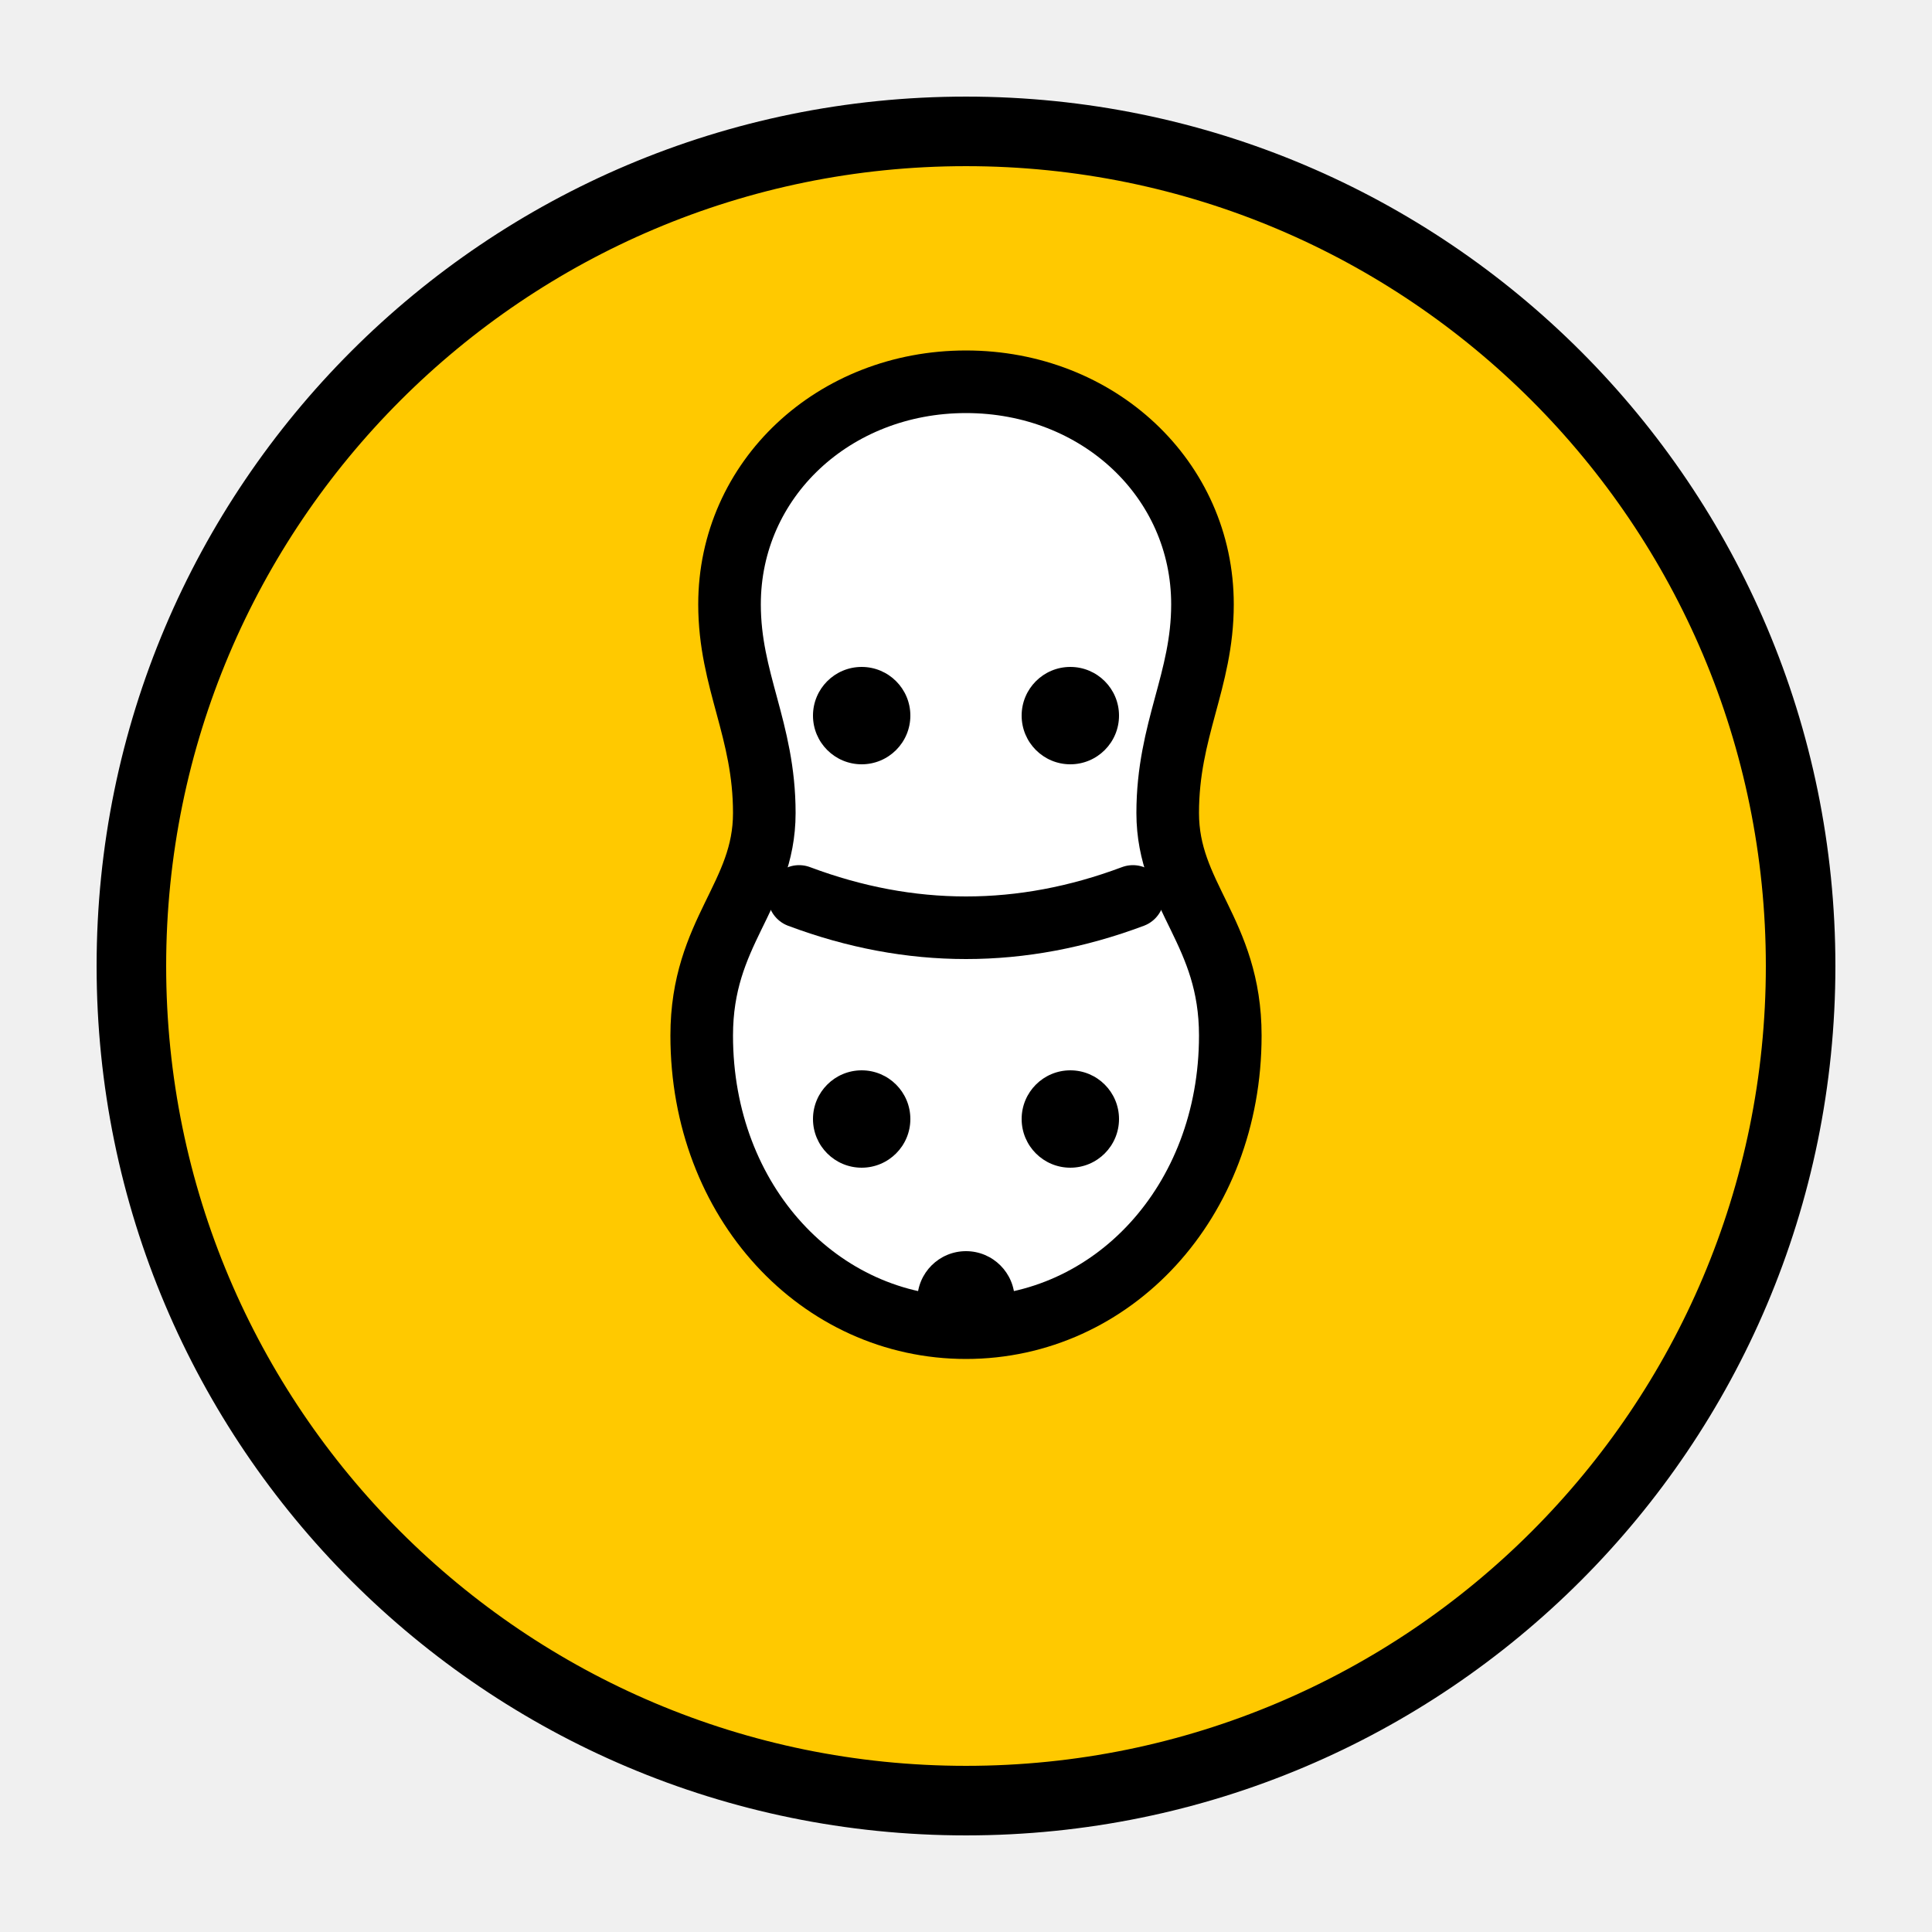
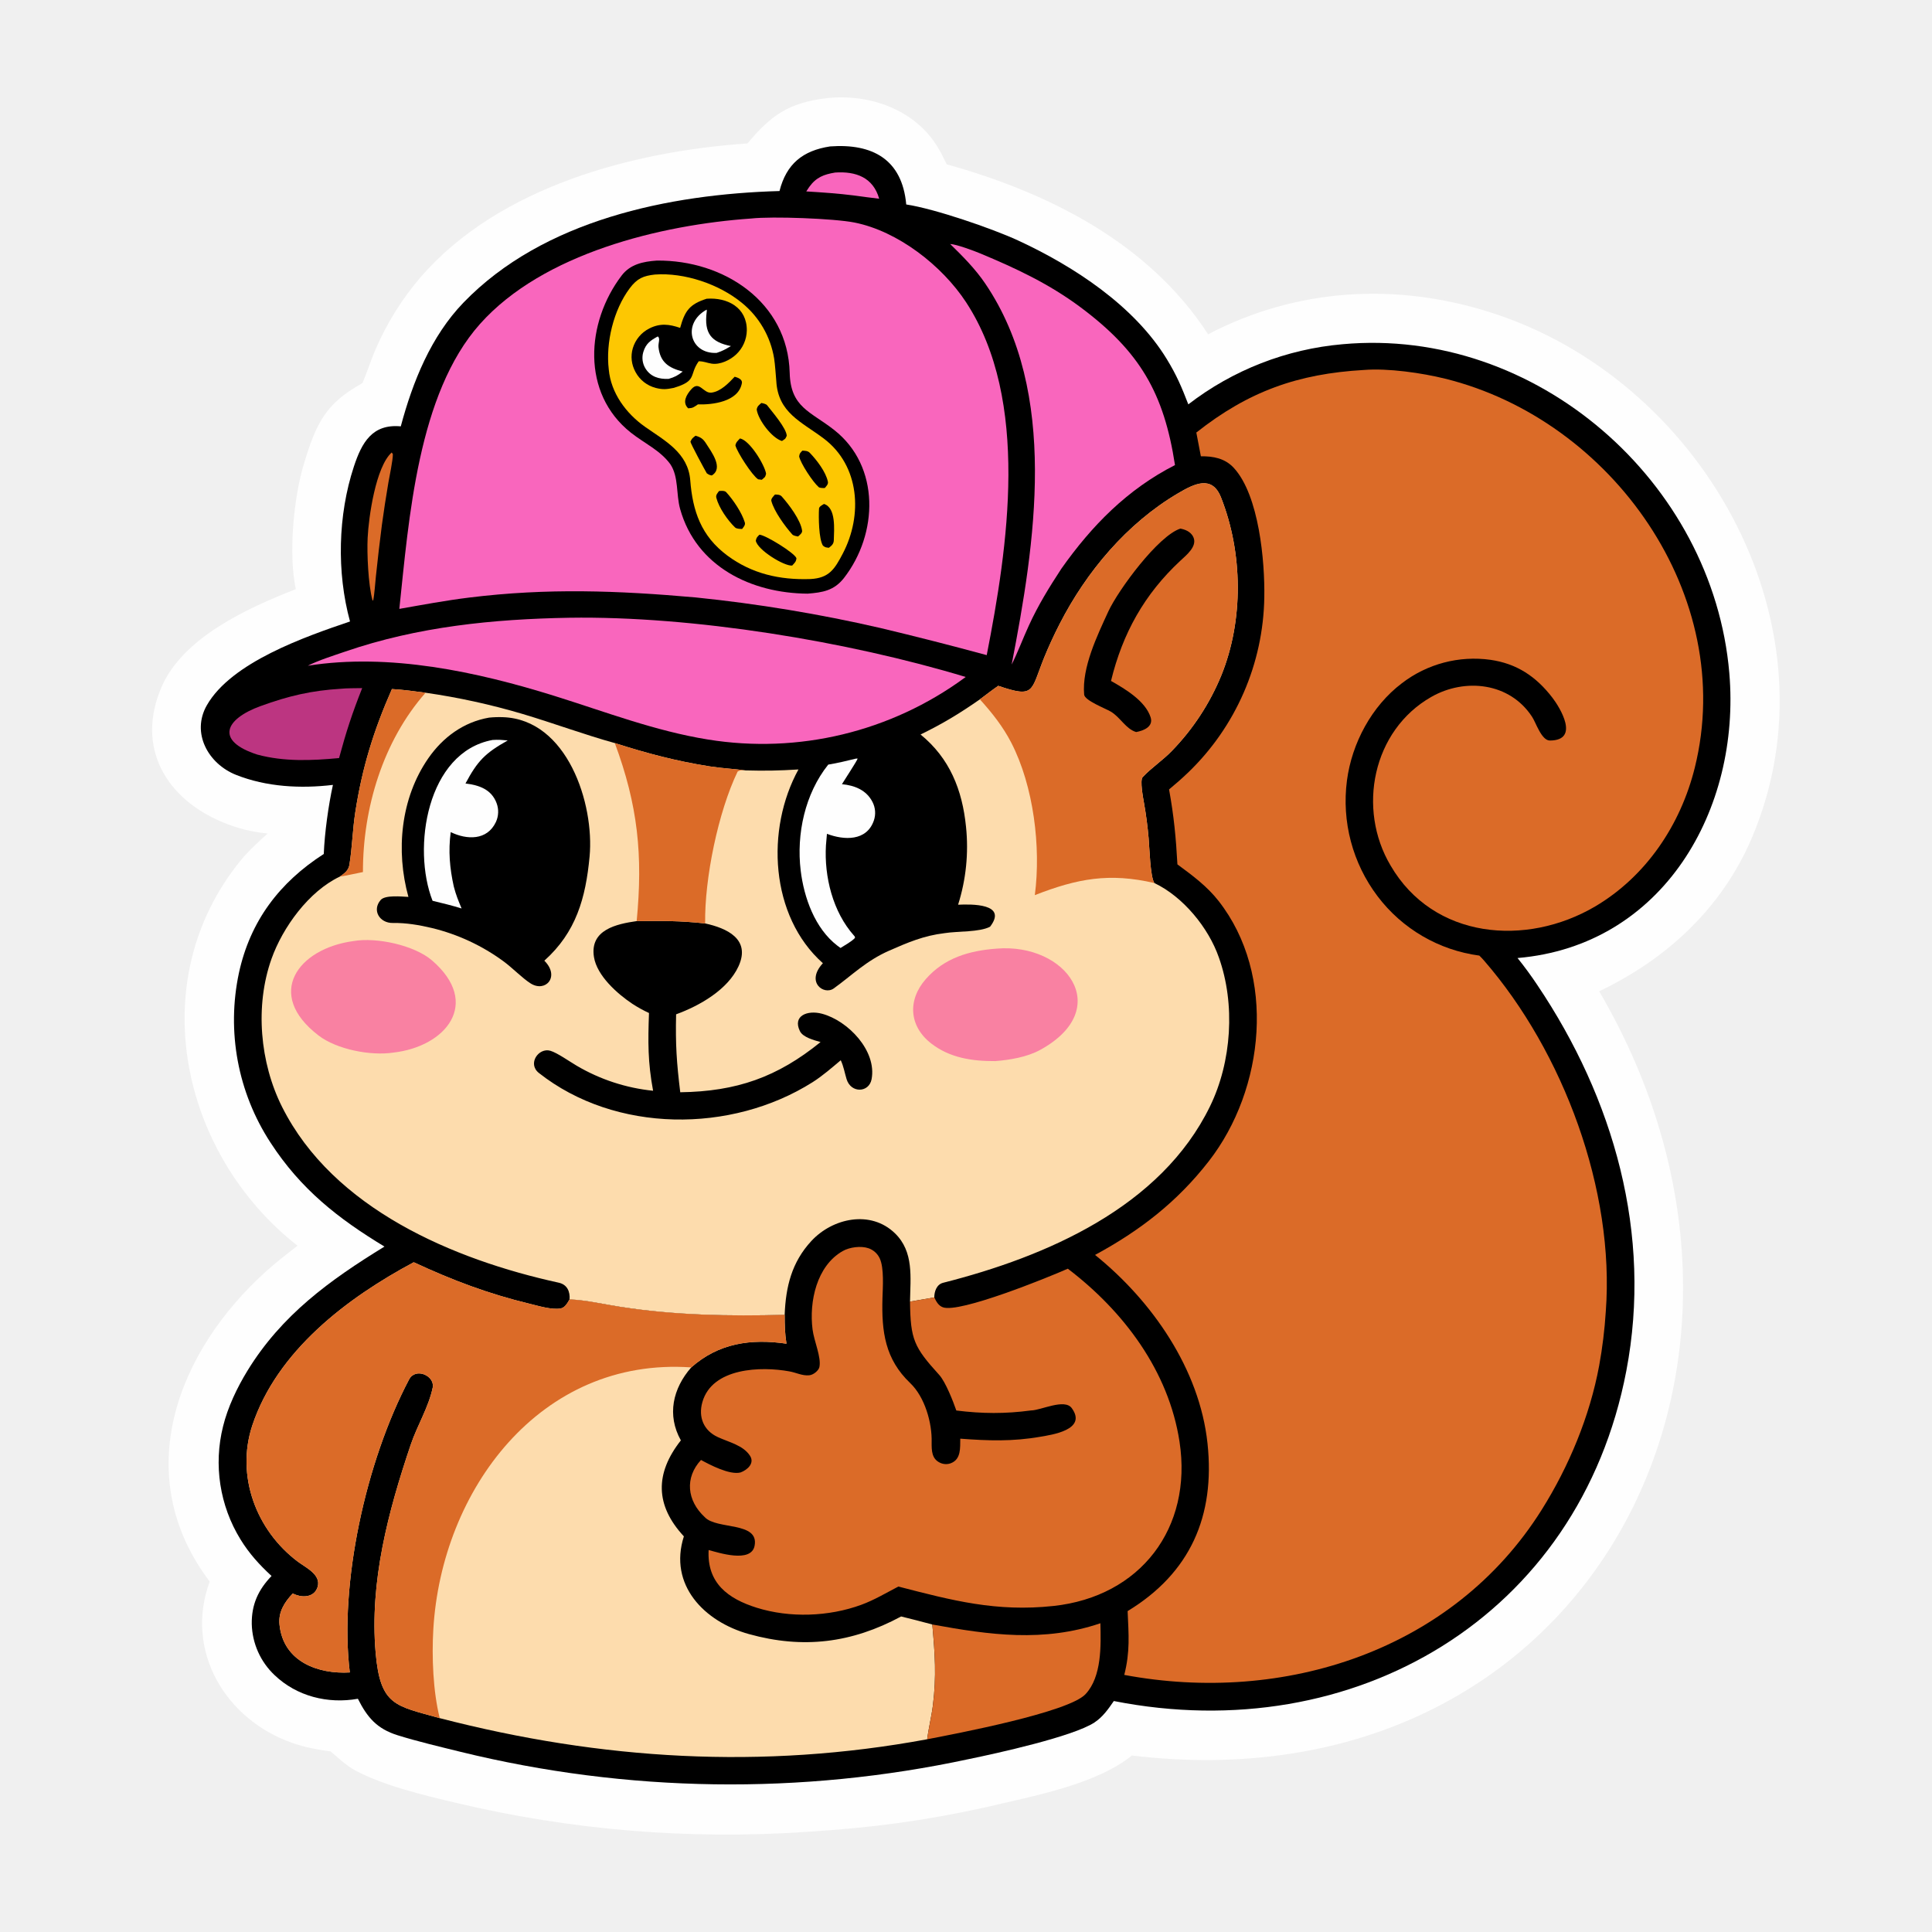
- <svg xmlns="http://www.w3.org/2000/svg" viewBox="-10.89 -10.89 277.78 277.78" width="1024" height="1024" role="img" aria-label="Peanut Team">
-   <circle cx="128" cy="128" r="120" fill="#FFC900" stroke="#000000" stroke-width="10" />
-   <path d="M128 44c-19 0-34 14-34 32 0 11 5 18 5 30s-9 17-9 32c0 24 17 42 38 42s38-18 38-42c0-15-9-20-9-32s5-19 5-30c0-18-15-32-34-32z" fill="#FFFFFF" stroke="#000000" stroke-width="9" stroke-linejoin="round" />
-   <path d="M104 118c16 6 32 6 48 0" fill="none" stroke="#000000" stroke-width="9" stroke-linecap="round" />
-   <circle cx="113" cy="92" r="7" fill="#000000" />
-   <circle cx="143" cy="92" r="7" fill="#000000" />
-   <circle cx="113" cy="150" r="7" fill="#000000" />
-   <circle cx="143" cy="150" r="7" fill="#000000" />
-   <circle cx="128" cy="176" r="7" fill="#000000" />
+ <svg xmlns="http://www.w3.org/2000/svg" version="1.1" style="display: block;" viewBox="-9.33 -18.33 2066.67 2066.67" width="1024" height="1024">
+   <path transform="translate(0,0)" fill="rgb(254,254,254)" d="M 875.557 86.589 C 921.314 81.899 969.464 98.844 993.987 139.472 C 997.455 145.219 1000.4 151.416 1003.35 157.45 C 1112.51 187.855 1219.74 241.602 1282.97 339.262 C 1286.06 337.63 1289.17 336.047 1292.31 334.513 C 1387.78 287.961 1493.76 284.367 1594.57 319.003 C 1815.97 395.065 1959.5 654.762 1864.7 877.796 C 1832.98 952.43 1774.1 1007.35 1701.31 1042.03 C 1937.63 1445.37 1685.24 1917.44 1201.44 1859.56 C 1162.33 1891.16 1093.61 1903.31 1044.13 1915.14 C 976.363 1929.81 923.732 1936.77 854.624 1941.13 C 728.658 1949.89 602.091 1939.51 479.235 1910.35 C 445.26 1902.36 401.234 1891.94 370.27 1875.31 C 362.062 1870.9 351.642 1861.54 344.442 1855.2 C 329.511 1853.12 317.534 1851.04 303.289 1846.06 C 231.635 1821.03 187.781 1747.21 214.985 1673.49 C 128.646 1559.15 180.264 1426.38 276.759 1340.32 C 287.084 1331.11 298.041 1322.73 308.91 1314.2 C 184.333 1216.59 143.009 1031.65 247.801 902.474 C 256.525 891.72 266.794 882.56 276.994 873.244 C 260.447 871.766 244.231 867.72 228.93 861.251 C 168.006 835.962 135.758 780.977 163.373 716.789 C 186.307 663.482 255.665 632.008 307.109 611.91 C 299.109 574.884 304.636 514.704 315.763 477.856 C 329.075 433.769 339.041 413.333 378.417 391.469 C 383.159 380.198 387.132 367.801 392.121 356.025 C 404.394 327.395 421.007 300.83 441.376 277.263 C 525.164 181.28 667.876 143.457 790.23 135.109 C 816.257 104.061 834.846 91.539 875.557 86.589 z" />
+   <path transform="translate(0,0)" fill="rgb(0,0,0)" d="M 878.631 138.295 C 923.609 135.007 955.716 151.85 960.07 200.389 C 990.36 204.95 1051.8 226.034 1079.47 238.797 C 1139.15 266.32 1204 308.75 1238.79 365.795 C 1249.51 383.37 1254.59 395.597 1261.82 414.226 C 1309.57 377.404 1366.89 355.067 1426.97 349.873 C 1633.74 331.111 1823.09 496.929 1840.53 701.646 C 1852.93 847.308 1769.96 993.232 1613.99 1006.48 C 1621.41 1015.69 1628.4 1025.23 1634.96 1035.07 C 1717.07 1157 1758.31 1301.79 1730.35 1448.12 C 1680.07 1711.27 1438.86 1851.94 1182.13 1801.27 C 1176.2 1809.92 1170.32 1818.32 1161.41 1824.21 C 1138.68 1839.24 1056.64 1857.32 1027.04 1863.37 C 847.516 1901.97 661.578 1899.3 483.238 1855.59 C 461.387 1850.19 437.46 1844.57 416.049 1837.89 C 393.887 1830.97 383.602 1818.89 373.501 1798.85 C 341.476 1804.56 308.192 1796.28 284.418 1773.59 C 269.288 1759.34 260.49 1739.63 259.985 1718.85 C 259.678 1697.99 266.964 1682.26 281.142 1667.5 C 268.173 1655.56 257.19 1643.46 247.916 1628.37 C 225.7 1592.23 218.977 1548.67 229.265 1507.52 C 234.281 1486.99 244.305 1466.01 255.314 1448.03 C 291.92 1388.27 343.517 1350.96 401.942 1315.14 C 352.187 1285.04 312.383 1253.74 280.073 1203.99 C 245.042 1150.38 232.873 1084.99 246.269 1022.37 C 258.352 966.762 289.785 925.523 337.012 895.156 C 337.92 872.58 341.978 843.26 346.799 821.278 C 312.28 825.398 275.746 823.482 243.217 810.57 C 213.323 798.704 195.02 765.642 211.968 736.039 C 238.3 690.046 316.99 662.78 365.087 646.46 C 350.698 593.813 352.132 532.592 369.229 480.723 C 377.654 455.164 388.827 434.913 419.387 437.744 C 432.166 390.024 451.672 341.421 486.41 305.424 C 571.879 216.856 706.634 189.368 824.504 186.019 C 831.887 156.889 849.513 142.759 878.631 138.295 z" />
+   <path transform="translate(0,0)" fill="rgb(219,107,40)" d="M 1449.6 377.431 C 1475.53 375.343 1511.81 380.627 1536.59 386.761 C 1715.02 430.925 1849.26 619.136 1803.58 802.94 C 1788.42 863.975 1751.64 919.01 1697.01 951.32 C 1623.2 994.701 1524.07 986.322 1478.18 907.551 C 1442.16 846.845 1458.83 762.983 1521.74 727.152 C 1557.84 706.587 1605.61 711.771 1629.51 748.394 C 1633.4 753.963 1639.49 773.843 1648.56 773.814 C 1681.22 773.71 1659.07 738.194 1651.44 728.212 C 1633.63 704.911 1612.75 691.497 1585.1 687.492 C 1551.41 682.772 1517.23 691.801 1490.26 712.547 C 1457.97 736.976 1436.75 776.696 1431.51 816.586 C 1425.75 860.583 1437.53 905.082 1464.31 940.46 C 1490.66 975.286 1529.84 998.124 1573.13 1003.88 C 1574.89 1005.61 1576.58 1007.39 1578.2 1009.24 C 1663.01 1106.96 1718.19 1254.96 1708.38 1384.75 C 1707.15 1404.14 1704.79 1423.43 1701.3 1442.53 C 1691.29 1496.6 1668.95 1550.34 1639.73 1596.85 C 1544.91 1747.75 1363.94 1805.24 1193.3 1773.33 C 1199.65 1748.29 1197.99 1730.57 1196.9 1705.07 C 1263.96 1664.31 1290.63 1603.36 1282.35 1525.69 C 1273.89 1446.27 1223.1 1373.28 1162.06 1324.08 C 1210.07 1298.08 1249.83 1267.43 1283.8 1223.73 C 1343.63 1146.76 1356.29 1024.72 1294.18 945.423 C 1281.82 929.646 1266.24 918.131 1250.16 906.305 C 1248.62 877.81 1246.38 854.441 1241.22 826.129 C 1248.21 820.373 1254.99 814.367 1261.54 808.122 C 1312.68 758.987 1342.05 691.44 1343.1 620.528 C 1343.77 582.22 1337.52 511.746 1310.61 482.314 C 1301.12 471.936 1288.68 469.621 1275.25 469.757 L 1270.38 444.358 C 1326.14 400.323 1378.93 381.463 1449.6 377.431 z" />
+   <path transform="translate(0,0)" fill="rgb(253,220,173)" d="M 1058.5 715.302 C 1097.82 728.634 1093.05 721.356 1107.56 685.204 C 1112.55 673.007 1118.06 661.032 1124.08 649.31 C 1152.76 593.196 1196.16 541.514 1250.87 509.332 C 1268.09 499.205 1287.19 489.501 1296.79 513.773 C 1320.22 573.053 1321.07 645.141 1297.11 704.175 C 1284.84 734.1 1266.97 761.41 1244.46 784.642 C 1234.35 795.189 1222.6 802.679 1212.97 812.968 C 1209.79 816.362 1213.58 835.778 1214.43 840.773 C 1216.64 853.191 1218.29 865.703 1219.36 878.269 C 1220.27 888.238 1221.02 919.466 1225.47 926.247 C 1256.24 940.852 1283.39 973.974 1294.5 1005.87 C 1312.29 1055.76 1308.25 1117.39 1285.08 1165 C 1232.45 1273.15 1109.82 1325.91 999.535 1353.87 C 992.566 1355.64 990.092 1363.17 990.068 1369.52 L 964.111 1374.01 C 964.547 1348.08 968.366 1320.77 948.1 1301.02 C 922.115 1275.69 881.403 1284.55 858.607 1309.15 C 837.511 1331.91 831.187 1358.15 830.035 1388.16 C 770.466 1389.69 713.042 1388.73 654.048 1379.59 C 636.553 1376.88 617.529 1372.38 599.93 1371.65 C 600.603 1363.24 597.39 1355.76 588.379 1353.78 C 475.566 1329.07 347.169 1274.68 292.455 1165.82 C 268.666 1118.5 263.238 1057.73 281.068 1007.43 C 293.016 973.734 320.933 935.167 354.114 919.411 C 358.91 916.071 363.378 913.009 364.38 906.986 C 367.446 888.542 367.811 869.367 370.677 850.788 C 378.126 802.517 390.41 763.033 409.914 718.746 C 422.253 719.456 433.681 721.07 445.913 722.684 C 481.12 727.739 515.912 735.36 550.009 745.485 C 582.232 755.095 616.649 767.811 648.333 776.545 C 682.813 787.524 713.612 795.744 749.566 801.437 C 762.975 803.561 775.44 804.037 788.051 805.769 C 808.909 806.335 823.906 806.049 844.793 804.76 C 809.631 868.603 814.286 961.691 870.926 1012.02 C 852.187 1032.26 871.977 1046.58 882.514 1039.01 C 902.028 1024.99 917.255 1009.38 941.794 998.607 C 961.713 989.864 978.77 982.526 1001.13 979.861 C 1015.26 977.607 1038.32 978.974 1049.76 972.973 C 1069 947.886 1029.38 948.83 1015.54 949.444 C 1024.05 922.567 1026.94 894.224 1024.03 866.181 C 1020.07 826.565 1006.56 792.749 975.395 767.376 C 999.437 755.624 1016.92 745.035 1038.84 729.771 C 1045.09 725.15 1052.17 719.634 1058.5 715.302 z" />
+   <path transform="translate(0,0)" fill="rgb(219,107,40)" d="M 1058.5 715.302 C 1097.82 728.634 1093.05 721.356 1107.56 685.204 C 1112.55 673.007 1118.06 661.032 1124.08 649.31 C 1152.76 593.196 1196.16 541.514 1250.87 509.332 C 1268.09 499.205 1287.19 489.501 1296.79 513.773 C 1320.22 573.053 1321.07 645.141 1297.11 704.175 C 1284.84 734.1 1266.97 761.41 1244.46 784.642 C 1234.35 795.189 1222.6 802.679 1212.97 812.968 C 1209.79 816.362 1213.58 835.778 1214.43 840.773 C 1216.64 853.191 1218.29 865.703 1219.36 878.269 C 1220.27 888.238 1221.02 919.466 1225.47 926.247 C 1177.33 915.106 1143.38 921.35 1097.63 939.198 C 1104.36 887.565 1096.32 822.509 1072.43 776.134 C 1063.55 758.9 1051.8 744.073 1038.84 729.771 C 1045.09 725.15 1052.17 719.634 1058.5 715.302 z" />
+   <path transform="translate(0,0)" fill="rgb(0,0,0)" d="M 1253.33 547.118 C 1258.56 548.101 1263.83 550.319 1266.66 555.135 C 1267.02 555.743 1267.31 556.382 1267.55 557.045 C 1271 566.541 1259.85 575.378 1253.19 581.584 C 1214.91 617.22 1191.49 659.101 1179.12 710.079 C 1194.1 718.545 1215.87 731.439 1221.48 748.932 C 1224.73 759.071 1213.89 763.325 1206.02 764.737 C 1194.82 761.389 1189.13 748.877 1178.79 742.827 C 1172.92 739.386 1150.93 731.021 1150.39 724.673 C 1147.88 695.566 1164.33 661.763 1176.32 635.609 C 1187.1 612.453 1229.61 554.799 1253.33 547.118 z" />
+   <path transform="translate(0,0)" fill="rgb(0,0,0)" d="M 671.719 966.978 C 699.357 966.722 717.252 966.486 744.973 969.48 C 767.683 974.438 794.131 985.964 780.654 1015.35 C 769.173 1040.38 738.974 1057.57 713.907 1066.69 C 713.15 1098.99 714.464 1118.36 718.339 1150.07 C 778.662 1149.23 822.163 1133.91 868.434 1096.36 C 861.309 1094.31 849.626 1091.33 846.362 1084.72 C 838.239 1068.19 854.436 1061.96 869.885 1066.05 C 897.757 1073.42 928.831 1105.77 922.999 1136.18 C 920.226 1150.64 900.953 1151.42 896.242 1135.99 C 894.172 1129.21 893.153 1122.51 890.032 1115.82 C 880.849 1123.53 870.493 1132.61 859.821 1139.35 C 772.913 1194.22 648.941 1193.95 567.112 1129.42 C 554.623 1119.57 566.8 1101.99 579.45 1105.7 C 586.717 1107.83 600.336 1117.44 607.587 1121.69 C 632.573 1136.4 660.444 1145.53 689.29 1148.46 C 683.6 1117.79 683.779 1096.12 684.901 1065.29 C 678.725 1062.45 672.766 1059.15 667.073 1055.43 C 650.97 1044.69 629.246 1025.43 626.032 1005.42 C 621.322 976.092 650.459 970.051 671.719 966.978 z" />
+   <path transform="translate(0,0)" fill="rgb(219,107,40)" d="M 648.333 776.545 C 682.813 787.524 713.612 795.744 749.566 801.437 C 762.975 803.561 775.44 804.037 788.051 805.769 C 784.202 805.881 782.522 805.261 779.72 806.984 C 758.931 850.044 744.252 921.457 744.973 969.48 C 717.252 966.486 699.357 966.722 671.719 966.978 C 678.507 896.549 673.054 843.13 648.333 776.545 z" />
+   <path transform="translate(0,0)" fill="rgb(219,107,40)" d="M 409.914 718.746 C 422.253 719.456 433.681 721.07 445.913 722.684 C 400.32 774.431 378.786 846.29 378.91 914.518 C 371.571 915.909 361.169 918.366 354.114 919.411 C 358.91 916.071 363.378 913.009 364.38 906.986 C 367.446 888.542 367.811 869.367 370.677 850.788 C 378.126 802.517 390.41 763.033 409.914 718.746 z" />
+   <path transform="translate(0,0)" fill="rgb(0,0,0)" d="M 513.864 749.311 C 518.8 748.818 523.763 748.658 528.721 748.833 C 597.469 751.195 626.667 841.385 621.347 898.007 C 617.18 942.361 606.92 978.911 572.942 1009.31 C 590.06 1026.33 574.236 1043.79 558.19 1033.59 C 549.369 1027.98 538.819 1017.02 529.524 1010.19 C 506.556 993.28 480.451 981.107 452.73 974.386 C 439.364 971.205 425.138 968.742 410.894 968.975 C 396.706 969.208 388.328 955.396 397.897 944.362 C 402.68 938.846 420.368 940.763 427.551 941.089 C 413.926 891.774 419.161 835.641 448.803 792.845 C 464.381 770.354 486.603 753.996 513.864 749.311 z" />
+   <path transform="translate(0,0)" fill="rgb(254,254,254)" d="M 517.491 773.221 C 523.916 772.782 527.397 773.17 533.802 773.73 C 509.637 787.31 501.559 795.487 488.601 819.777 C 502.999 821.473 516.423 826.006 521.912 840.883 C 524.337 847.408 524.063 854.629 521.152 860.952 C 511.793 880.907 490.04 880.161 472.818 871.78 C 470.102 891.959 471.731 910.294 476.091 930.008 C 478.563 939.345 480.67 944.4 484.435 953.465 C 474.305 950.292 463.707 947.763 453.382 945.247 C 431.315 888.984 447.206 786.27 517.491 773.221 z" />
+   <path transform="translate(0,0)" fill="rgb(249,129,162)" d="M 368.654 988.357 C 393.362 983.983 433.884 992.763 452.736 1008.99 C 505.987 1054.81 467.592 1101.3 411.424 1107.63 C 386.991 1111.3 350.959 1104.28 331.451 1089.36 C 273.499 1045.05 309.329 996.355 368.654 988.357 z" />
+   <path transform="translate(0,0)" fill="rgb(249,129,162)" d="M 1056.63 996.428 C 1131.45 990.065 1182.88 1060.9 1103.65 1104.61 C 1089.59 1112.37 1071.18 1115.49 1055.33 1116.73 C 1030.84 1116.87 1006.9 1113.4 986.991 1098.03 C 962.979 1079.5 961.281 1051.48 981.003 1029 C 1000.93 1006.29 1027.43 998.616 1056.63 996.428 z" />
+   <path transform="translate(0,0)" fill="rgb(249,102,189)" d="M 794.279 215.408 C 816.801 212.889 883.017 215.411 904.647 219.701 C 951.038 228.901 998.406 265.736 1024.1 305 C 1092.82 410.003 1068.73 567.202 1046.18 682.461 C 1008.35 672.187 970.362 662.5 932.23 653.403 C 867.148 638.428 801.196 627.52 734.759 620.74 C 651.6 613.388 576.087 610.576 492.756 620.865 C 467.201 624.021 443.139 628.549 417.831 632.996 C 428.078 537.011 437.482 402.973 504.142 328.2 C 571.517 252.626 697.601 222.124 794.279 215.408 z" />
+   <path transform="translate(0,0)" fill="rgb(0,0,0)" d="M 693.272 260.411 C 765.137 259.703 833.453 304.883 835.405 380.467 C 836.363 417.54 857.525 421.648 882.913 441.555 C 932.562 480.484 929.978 552.972 893.474 599.934 C 882.956 613.434 870.658 615.461 854.62 616.702 C 794.603 616.322 735.42 587.917 718.189 526.076 C 713.782 510.259 716.838 491.817 707.717 478.208 C 696.794 463.258 680.051 456.01 665.397 444.382 C 612.32 402.267 617.494 326.591 655.611 276.454 C 664.845 264.308 678.515 261.476 693.272 260.411 z" />
+   <path transform="translate(0,0)" fill="rgb(253,199,2)" d="M 691.191 275.349 C 722.71 273.049 759.753 285.527 784.203 305.571 C 802.642 320.517 814.945 341.72 818.77 365.146 C 819.718 371.061 820.553 383.181 821.064 389.13 C 822.851 423.257 847.903 432.769 871.728 450.671 C 910.478 479.787 913.625 532.914 892.256 573.733 C 883.505 590.449 877.61 600.059 857.571 601.077 C 824.618 602.212 794.896 595.362 768.762 575.986 C 740.654 555.147 731.603 528.371 729.033 495.401 C 726.742 466.021 701.909 453.161 680.754 438.299 C 660.503 424.073 644.15 402.153 641.857 376.761 C 638.51 348.189 646.931 313.224 664.309 290.007 C 672.311 279.317 679.076 276.708 691.191 275.349 z" />
+   <path transform="translate(0,0)" fill="rgb(0,0,0)" d="M 746.607 301.221 C 768.783 299.631 789.761 310.585 789.542 335.146 C 789.36 344.853 785.275 354.077 778.21 360.735 C 771.78 366.881 760.84 372.092 751.818 370.64 C 746.535 369.79 743.897 368.193 738.115 368.109 C 727.445 383.036 736.952 389.118 711.008 396.657 C 703.638 398.142 699.674 398.532 692.215 396.661 C 682.925 394.295 675.053 388.143 670.514 379.7 C 666.151 371.75 665.039 362.83 667.602 354.11 C 670.349 344.956 676.734 337.333 685.264 333.024 C 696.799 327.158 706.73 328.483 718.218 332.411 C 723.261 314.171 728.232 307.08 746.607 301.221 z" />
+   <path transform="translate(0,0)" fill="rgb(254,254,254)" d="M 694.258 341.59 C 697.369 343.475 694.564 348.537 695.078 353.111 C 696.904 369.367 706.15 375.242 720.988 379.136 C 715.44 383.447 712.559 384.994 705.864 386.979 C 695.651 387.374 686.504 384.811 680.911 375.486 C 677.847 370.294 677.085 364.061 678.808 358.284 C 681.523 349.14 686.609 345.77 694.258 341.59 z" />
+   <path transform="translate(0,0)" fill="rgb(254,254,254)" d="M 746.583 312.888 C 746.828 314.412 746.829 313.745 746.63 315.304 C 743.681 338.358 751.59 347.671 772.539 351.866 C 766.301 355.49 764.112 356.899 757.235 359.19 C 728.506 360.407 720.203 327.455 746.583 312.888 z" />
+   <path transform="translate(0,0)" fill="rgb(0,0,0)" d="M 776.562 384.654 C 779.757 385.545 785.007 387.343 784.27 391.492 C 780.696 411.616 752.455 414.763 737.215 414.243 C 732.639 417.339 732.098 418.138 726.841 418.47 C 720.18 412.176 724.886 403.959 730.226 397.983 C 738.925 388.247 742.911 402.787 751.788 401.66 C 761.612 400.411 770.01 391.583 776.562 384.654 z" />
+   <path transform="translate(0,0)" fill="rgb(0,0,0)" d="M 819.667 510.666 C 821.842 510.757 824.983 510.587 826.901 512.74 C 834.472 521.238 847.338 538.144 848.694 549.471 C 848.981 551.867 845.903 554.142 844.333 555.567 C 843.199 555.354 839.437 554.793 838.215 553.418 C 830.437 544.665 818.7 528.702 815.785 517.496 C 815.171 515.137 818.336 512.212 819.667 510.666 z" />
+   <path transform="translate(0,0)" fill="rgb(0,0,0)" d="M 782.242 450.676 C 792.642 452.612 808.691 478.93 810.159 488.469 C 808.918 492.813 809.39 491.408 805.562 494.887 L 801.623 494.37 C 795.257 490.254 779.184 465.36 777.331 458.126 C 778.009 454.621 779.783 453.314 782.242 450.676 z" />
+   <path transform="translate(0,0)" fill="rgb(0,0,0)" d="M 803.036 553.639 C 809.425 553.912 840.639 573.122 842.622 578.768 C 842.293 582.637 840.688 583.733 838.055 586.659 C 829.443 587.465 800.916 569.866 799.159 560.077 C 799.838 556.572 800.582 556.179 803.036 553.639 z" />
+   <path transform="translate(0,0)" fill="rgb(0,0,0)" d="M 759.849 506.918 C 761.878 506.765 765.818 506.339 767.466 508.129 C 774.898 516.201 784.254 530.025 787.412 540.567 C 788.231 543.302 785.906 545.632 784.525 547.518 C 782.572 547.431 778.639 547.516 776.878 545.809 C 768.939 538.114 759.67 524.844 756.907 514.078 C 756.144 511.109 758.437 508.871 759.849 506.918 z" />
+   <path transform="translate(0,0)" fill="rgb(0,0,0)" d="M 872.081 520.75 C 885.182 524.811 882.881 548.275 882.604 559.543 C 882.506 563.516 880.27 565.403 877.313 567.645 C 874.007 567.19 873.639 567.417 870.974 565.338 C 866.496 558.313 866.235 534.721 866.784 525.749 C 866.922 523.487 870.058 522.042 872.081 520.75 z" />
+   <path transform="translate(0,0)" fill="rgb(0,0,0)" d="M 805.086 412.747 C 807.006 413.117 810.153 413.729 811.334 415.264 C 816.741 422.287 832.017 439.836 832.255 447.861 C 830.351 451.906 831.144 450.562 827.164 453.414 C 816.3 450.272 801.606 430.737 800.117 419.699 C 800.825 416.031 802.285 415.275 805.086 412.747 z" />
+   <path transform="translate(0,0)" fill="rgb(0,0,0)" d="M 848.942 463.742 C 851.386 463.859 854.664 463.734 856.888 466.038 C 864.264 473.682 874.151 486.483 876.29 497.032 C 876.829 499.694 874.455 501.877 872.964 503.695 C 871.13 503.758 867.605 503.778 866.43 502.744 C 860.012 497.099 847.14 477.446 845.531 469.999 C 845.977 466.514 846.586 466.363 848.942 463.742 z" />
+   <path transform="translate(0,0)" fill="rgb(0,0,0)" d="M 734.663 447.751 C 740.116 449.323 742.699 450.981 745.789 455.821 C 751.623 464.961 765.057 482.494 752.057 490.291 C 749.122 489.624 749.285 489.619 746.735 487.965 C 744.643 484.468 729.223 455.903 729.231 454.109 C 730.919 450.495 731.438 450.337 734.663 447.751 z" />
+   <path transform="translate(0,0)" fill="rgb(253,220,173)" d="M 433.256 1331.91 C 474.64 1351.13 512.658 1365.55 557.215 1376.31 C 566.522 1378.56 580.847 1383.01 590.376 1381.34 C 595.041 1380.53 597.733 1375.41 599.93 1371.65 C 617.529 1372.38 636.553 1376.88 654.048 1379.59 C 713.042 1388.73 770.466 1389.69 830.035 1388.16 C 830.058 1399.42 830.211 1407.86 831.955 1419.02 C 793.921 1413.42 759.226 1418.49 730.081 1444.4 C 710.38 1466.92 703.863 1495.34 719.001 1522.46 C 691.144 1557.84 691.387 1591.89 722.209 1625.13 C 705.603 1677.1 744.014 1716.34 791.65 1729.61 C 849.786 1745.81 901.806 1739.25 954.626 1710.81 C 965.776 1713.54 976.893 1716.4 987.974 1719.4 C 990.76 1750.92 992.548 1774.34 988.581 1806.08 C 987.148 1817.55 983.628 1831.95 982.527 1842.16 C 806.241 1874.78 633.946 1864.31 461.062 1819.59 C 413.861 1806.21 397.486 1806.77 392.505 1749.67 C 385.885 1673.79 405.95 1598.31 430.044 1527.02 C 437.047 1506.3 449.289 1486.85 453.606 1465.66 C 455.658 1453.25 435.208 1444.14 428.282 1457.27 C 381.751 1545.51 353.373 1676.31 364.861 1770.69 C 331.373 1772.63 293.697 1759.61 289.629 1719.4 C 288.291 1706.17 294.908 1695.6 303.781 1686.29 C 305.004 1686.81 306.241 1687.31 307.49 1687.76 C 316.303 1690.92 327.35 1689.5 330.434 1679.15 C 334.316 1666.13 317.937 1658.69 309.225 1652.15 C 264.697 1618.73 242.838 1560.46 260.479 1506.68 C 287.035 1426.73 361.783 1370.12 433.256 1331.91 z" />
+   <path transform="translate(0,0)" fill="rgb(219,107,40)" d="M 433.256 1331.91 C 474.64 1351.13 512.658 1365.55 557.215 1376.31 C 566.522 1378.56 580.847 1383.01 590.376 1381.34 C 595.041 1380.53 597.733 1375.41 599.93 1371.65 C 617.529 1372.38 636.553 1376.88 654.048 1379.59 C 713.042 1388.73 770.466 1389.69 830.035 1388.16 C 830.058 1399.42 830.211 1407.86 831.955 1419.02 C 793.921 1413.42 759.226 1418.49 730.081 1444.4 C 568.186 1433 462.881 1576.03 454.189 1724.63 C 452.475 1753.93 453.88 1790.95 461.062 1819.59 C 413.861 1806.21 397.486 1806.77 392.505 1749.67 C 385.885 1673.79 405.95 1598.31 430.044 1527.02 C 437.047 1506.3 449.289 1486.85 453.606 1465.66 C 455.658 1453.25 435.208 1444.14 428.282 1457.27 C 381.751 1545.51 353.373 1676.31 364.861 1770.69 C 331.373 1772.63 293.697 1759.61 289.629 1719.4 C 288.291 1706.17 294.908 1695.6 303.781 1686.29 C 305.004 1686.81 306.241 1687.31 307.49 1687.76 C 316.303 1690.92 327.35 1689.5 330.434 1679.15 C 334.316 1666.13 317.937 1658.69 309.225 1652.15 C 264.697 1618.73 242.838 1560.46 260.479 1506.68 C 287.035 1426.73 361.783 1370.12 433.256 1331.91 z" />
+   <path transform="translate(0,0)" fill="rgb(219,107,40)" d="M 740.536 1543.4 C 749.834 1548.48 771.194 1559.74 782.806 1556.77 C 790.121 1554.12 798.1 1546.97 792.996 1539 C 785.742 1527.67 770.621 1524.52 758.451 1518.9 C 743.593 1512.04 737.331 1497.82 742.027 1481.42 C 752.555 1444.66 804.684 1443.05 835.099 1448.65 C 842.18 1449.87 848.95 1453.55 856.232 1452.82 C 860.922 1452.45 866.46 1447.62 867.194 1444.02 C 869.374 1433.34 861.489 1416.58 859.862 1403.77 C 856.083 1374.04 864.204 1335.88 892.056 1319.97 C 899.505 1315.71 911.712 1314.08 919.953 1317.01 C 925.138 1318.87 929.366 1322.72 931.697 1327.71 C 936.605 1338.13 934.952 1359.47 934.649 1370.23 C 933.633 1406.25 937.35 1435.43 964.361 1461.2 C 979.931 1476.06 987.844 1503.69 987.25 1524.62 C 987.212 1533.35 987.247 1542.48 996.642 1546.57 C 1000.23 1548.16 1004.3 1548.26 1007.95 1546.83 C 1018.86 1542.54 1017.68 1530.39 1017.88 1520.62 C 1047.38 1522.85 1073.84 1523.83 1104.04 1518.48 C 1114.89 1516.56 1154.08 1511.35 1137.17 1487.99 C 1129.45 1477.32 1104.14 1490.37 1093.56 1490.43 C 1065.99 1494.13 1041.08 1493.95 1013.65 1490.49 C 1010.25 1480.68 1002.2 1459.95 995.315 1452.37 C 968.196 1422.53 964.638 1414.5 964.111 1374.01 L 990.068 1369.52 C 992.205 1373.9 994.442 1378.3 999.314 1380.09 C 1017.03 1386.59 1111.18 1348.42 1132.92 1338.8 C 1192.61 1384.2 1240.84 1448.21 1252.41 1523.87 C 1266.54 1616.26 1210.64 1689.57 1117.52 1699.59 C 1056.46 1706.15 1009.33 1693.73 951.669 1678.8 C 938.443 1685.66 926.022 1693.18 911.931 1698.35 C 877.221 1711.08 835.5 1712.53 800.169 1701.48 C 769.337 1691.82 746.823 1675.04 748.695 1639.73 C 758.98 1642.47 794.211 1654.11 797.863 1635.19 C 802.918 1608.99 757.107 1618.23 744.537 1604.55 C 725.412 1586.83 723.026 1562.32 740.536 1543.4 z" />
+   <path transform="translate(0,0)" fill="rgb(249,102,189)" d="M 599.781 642.475 C 731.643 640.448 897.082 667.547 1023.69 705.84 L 1022.63 706.619 C 943.648 764.574 844.704 788.397 747.996 772.743 C 691.589 763.683 638.04 743.04 583.914 726.14 C 500.615 700.131 407.203 680.052 319.95 693.793 C 331.25 688.043 347.752 682.846 359.906 678.667 C 437.622 651.942 518.043 643.911 599.781 642.475 z" />
+   <path transform="translate(0,0)" fill="rgb(249,102,189)" d="M 1007.07 242.675 C 1014.01 243.041 1032.11 249.81 1038.92 252.639 C 1077.45 268.646 1113.2 285.46 1146.72 310.497 C 1210.07 357.813 1235.79 402.267 1247.56 479.159 C 1196.69 505.077 1158.7 543.752 1126.08 589.919 C 1112.84 610.177 1101.37 628.729 1091.22 650.867 C 1084.87 664.712 1079.61 679.029 1072.84 692.555 C 1097.73 563.644 1123.79 401.83 1044.58 284.994 C 1033.87 269.191 1020.65 255.959 1007.07 242.675 z" />
+   <path transform="translate(0,0)" fill="rgb(219,107,40)" d="M 987.974 1719.4 C 1049.19 1730.61 1107.13 1738.66 1167.76 1718.07 C 1168.38 1741.71 1169.33 1775.22 1151.88 1793.91 C 1133.72 1813.36 1014.21 1836.06 982.527 1842.16 C 983.628 1831.95 987.148 1817.55 988.581 1806.08 C 992.548 1774.34 990.76 1750.92 987.974 1719.4 z" />
+   <path transform="translate(0,0)" fill="rgb(188,53,129)" d="M 355.606 718.414 C 361.134 717.789 372.143 717.867 378.095 717.74 C 367.132 745.492 361.132 763.934 353.366 792.582 C 324.156 795.317 294.659 796.593 265.967 788.87 C 220.646 774.262 231.021 750.909 269.433 736.957 C 299.454 726.053 323.856 720.318 355.606 718.414 z" />
+   <path transform="translate(0,0)" fill="rgb(254,254,254)" d="M 906.207 793.173 L 908.099 793.096 C 907.889 794.959 893.37 816.958 891.291 820.515 C 904.847 821.804 917.525 826.788 924.012 839.614 C 927.162 845.755 927.671 852.915 925.421 859.44 C 917.689 881.737 893.445 880.536 875.258 873.608 C 874.822 877.734 874.465 881.868 874.189 886.007 C 872.242 919.534 881.513 957.054 904.243 982.565 C 905.304 983.653 904.834 982.936 905.293 984.911 C 902.034 988.553 894.231 992.958 889.796 995.723 C 888.574 994.875 887.372 993.997 886.192 993.092 C 862.367 974.707 850.663 941.875 847.173 912.895 C 842.461 873.764 851.723 830.783 876.628 799.574 C 886.895 797.907 896.129 795.606 906.207 793.173 z" />
+   <path transform="translate(0,0)" fill="rgb(219,107,40)" d="M 409.676 465.682 L 410.919 467.456 C 411 473.768 407.324 491.089 406.099 498.076 C 403.543 513.083 401.238 528.131 399.184 543.214 C 396.829 561.489 394.694 579.792 392.779 598.119 C 392.001 605.359 391.257 617.546 389.836 624.16 L 389.077 623.65 C 384.563 606.68 383.119 573.941 383.937 557.011 C 385.009 534.83 392.53 481.205 409.676 465.682 z" />
+   <path transform="translate(0,0)" fill="rgb(249,102,189)" d="M 884.008 166.238 C 906.071 164.747 924.669 171.36 931.121 194.227 C 922.038 193.18 912.968 192.016 903.914 190.735 C 886.741 188.575 870.411 187.504 853.142 186.424 C 854.116 184.822 855.152 183.26 856.249 181.741 C 863.806 171.238 871.964 168.254 884.008 166.238 z" />
</svg>
